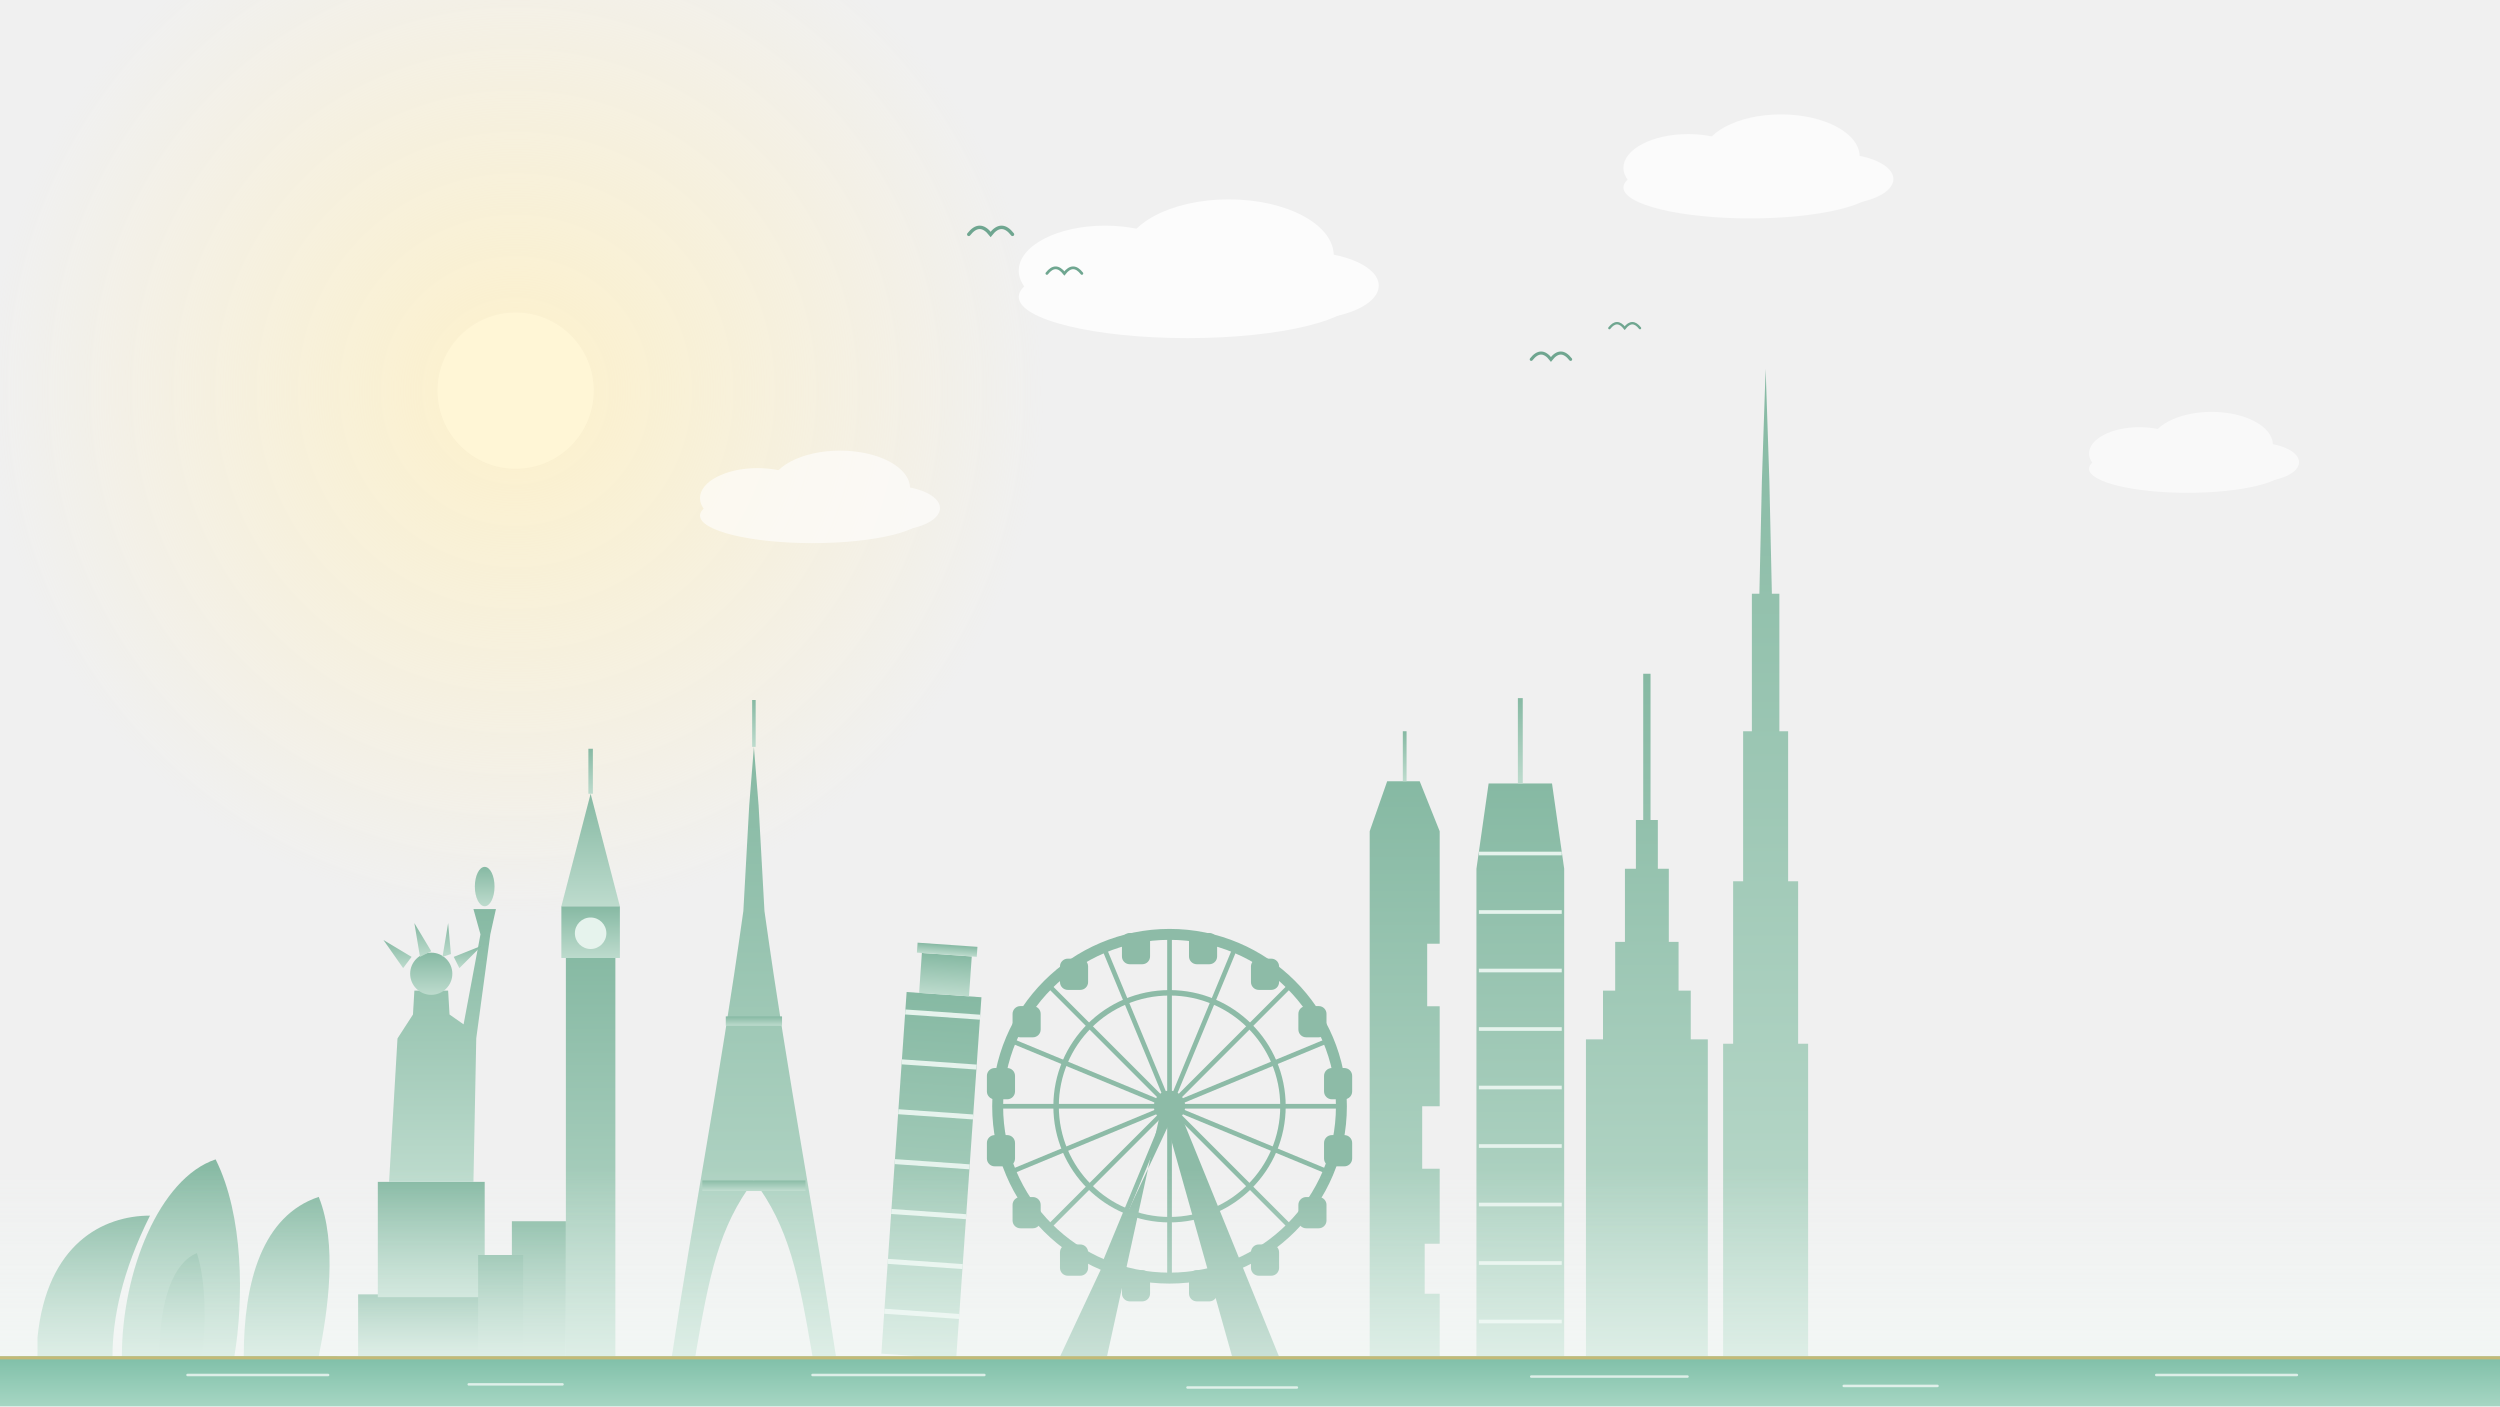
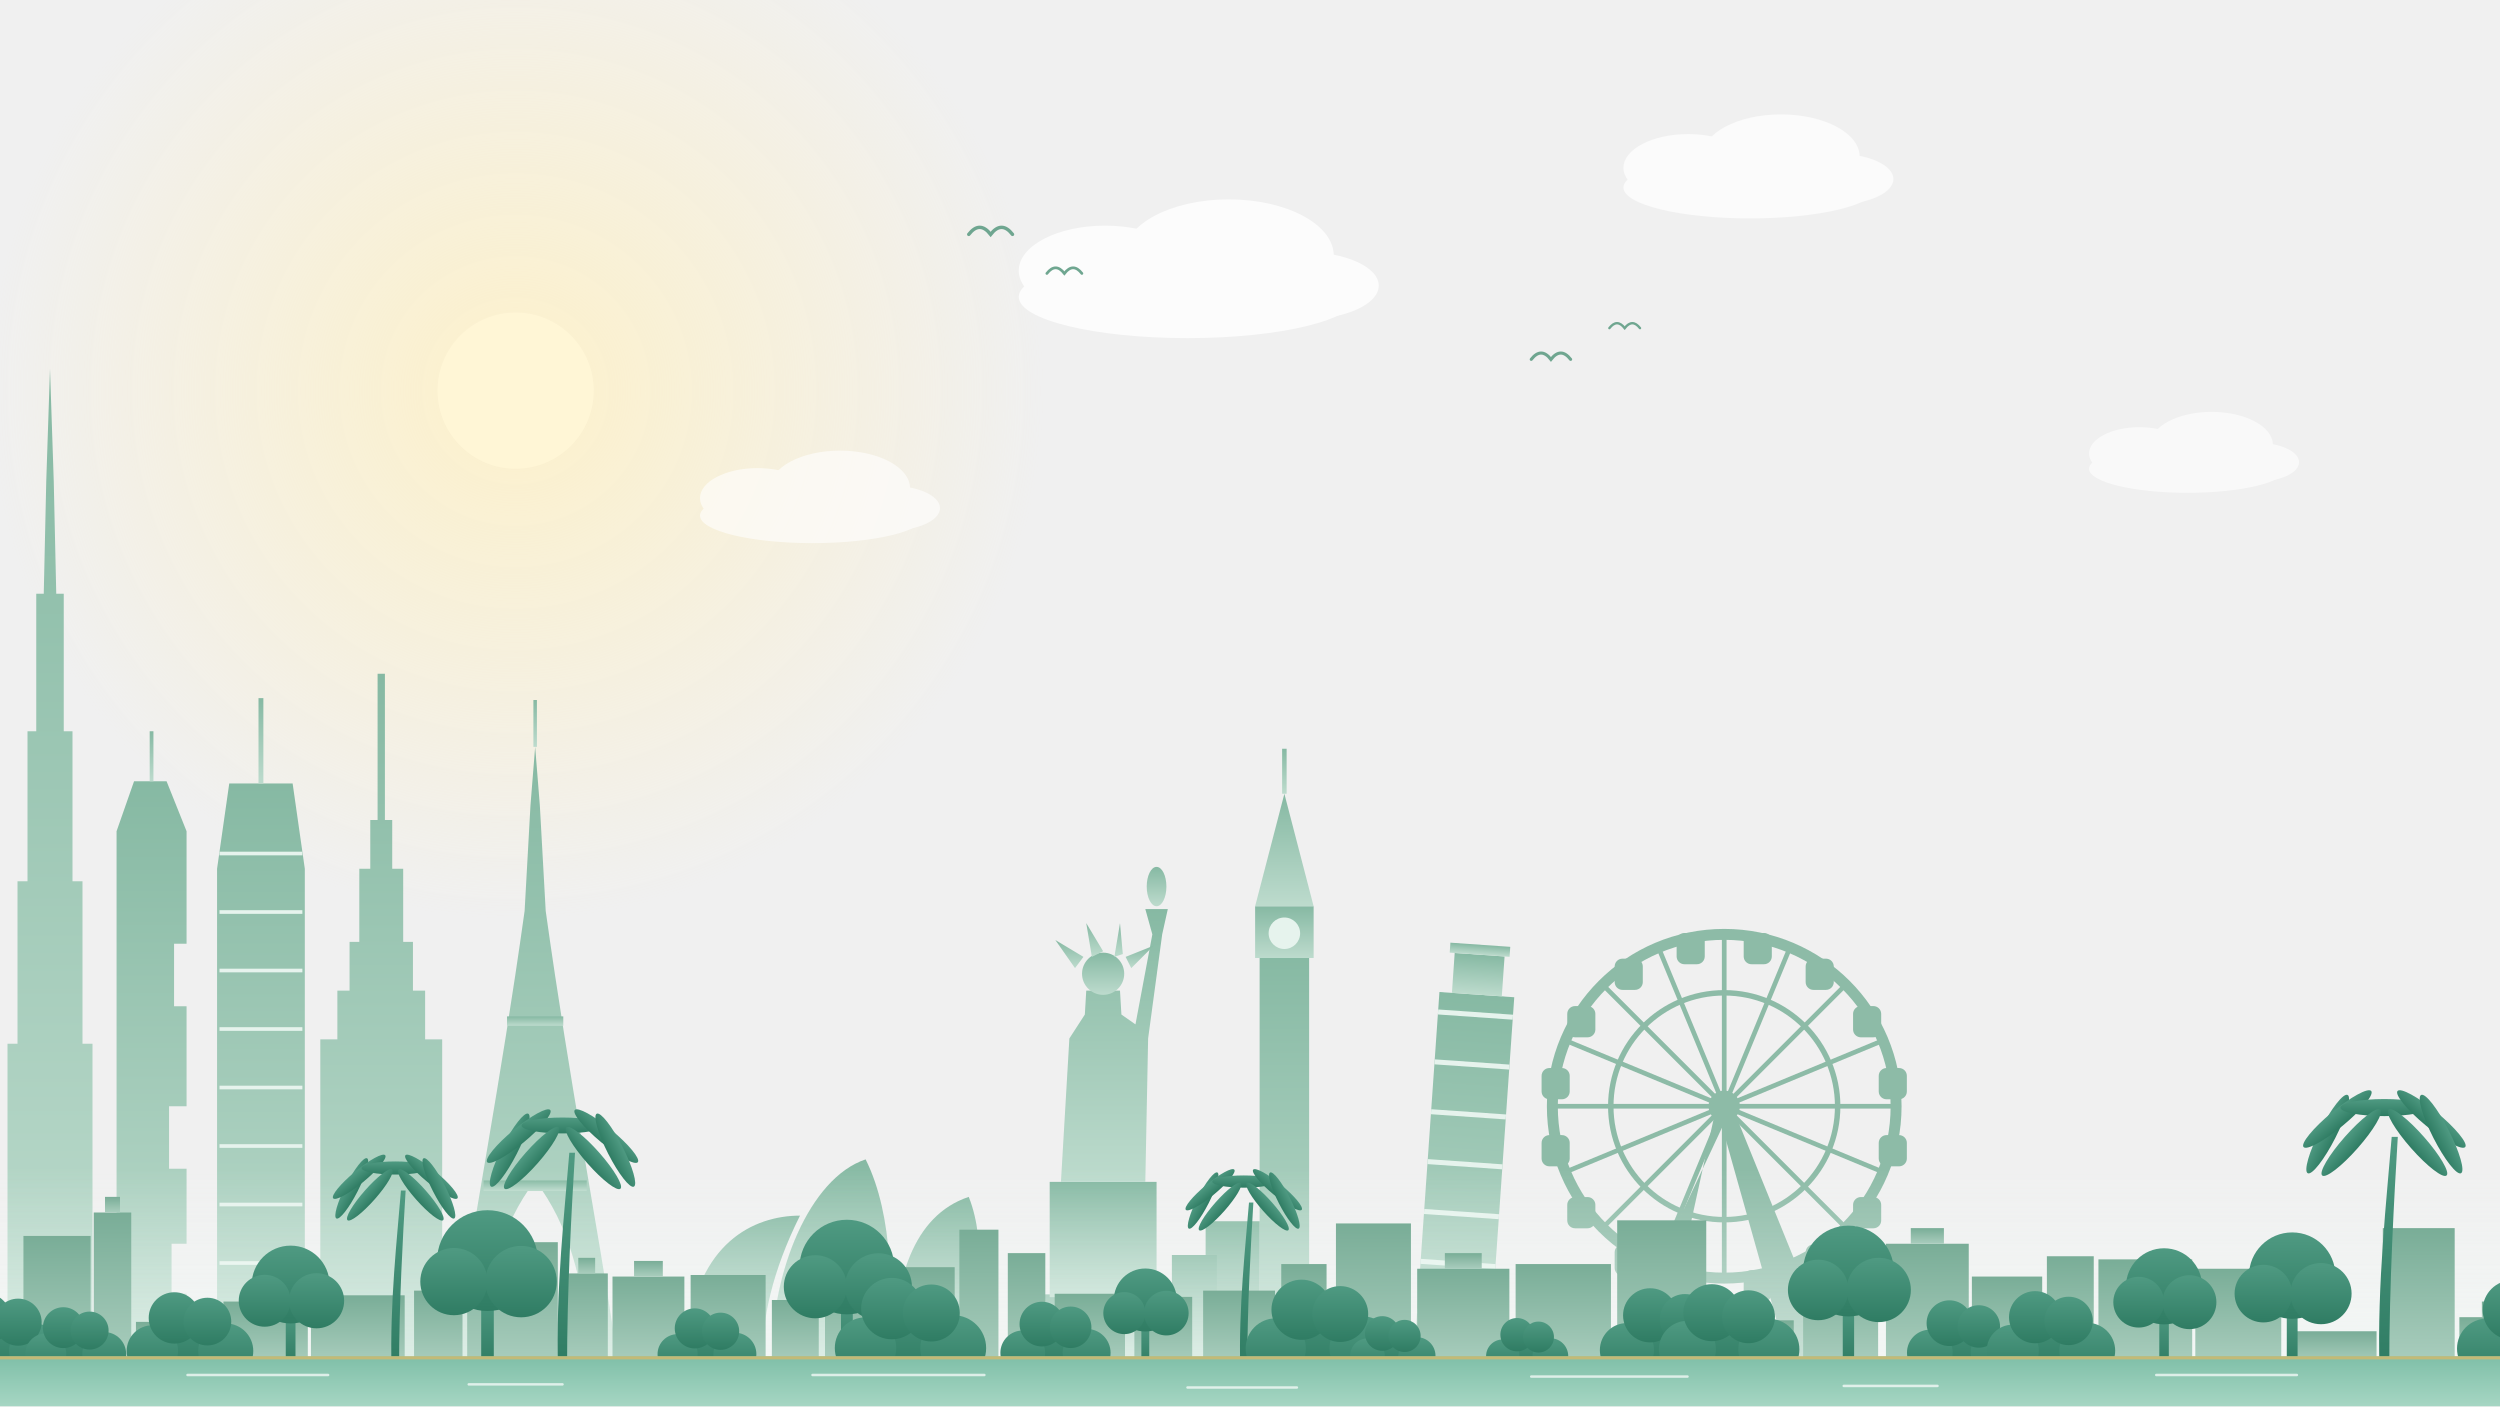
<svg xmlns="http://www.w3.org/2000/svg" width="1600" height="900" viewBox="0 0 1600 900">
  <defs>
    <radialGradient id="glow">
      <stop offset="0" stop-color="#fff1c4" stop-opacity=".85" />
      <stop offset="1" stop-color="#fff1c4" stop-opacity="0" />
    </radialGradient>
    <linearGradient id="gl" x1="0" y1="0" x2="0" y2="1">
      <stop offset="0" stop-color="#86b9a3" />
      <stop offset="1" stop-color="#bddbcd" />
    </linearGradient>
    <linearGradient id="mist" x1="0" y1="0" x2="0" y2="1">
      <stop offset="0" stop-color="#f4fbf8" stop-opacity="0" />
      <stop offset="1" stop-color="#f4fbf8" stop-opacity=".6" />
    </linearGradient>
    <linearGradient id="sea" x1="0" y1="0" x2="0" y2="1">
      <stop offset="0" stop-color="#7fbfa8" />
      <stop offset="1" stop-color="#a6d6c3" />
    </linearGradient>
+     <linearGradient id="lr" x1="0" y1="0" x2="0" y2="1">
+       <stop offset="0" stop-color="#79ad97" />
+       <stop offset="1" stop-color="#a9cdbd" />
+     </linearGradient>
+     <linearGradient id="gr" x1="0" y1="0" x2="0" y2="1">
+       <stop offset="0" stop-color="#4f9a82" />
+       <stop offset="1" stop-color="#2f7c63" />
+     </linearGradient>
    <pattern id="win" width="12" height="16" patternUnits="userSpaceOnUse">
      <rect x="3" y="4" width="4" height="6" fill="#f2c25a" opacity=".55" />
    </pattern>
    <style>.lm{fill:url(#gl)}.lw{fill:url(#win)}.lmw{fill:none;stroke:#8dbba7}.lmw line,.lmw circle{stroke:#8dbba7;fill:none}.lmw .lmf{fill:#8dbba7;stroke:none}.lmh{fill:#e6f3ed}</style>
  </defs>
  <circle cx="330" cy="250" r="340" fill="url(#glow)" />
  <circle cx="330" cy="250" r="50" fill="#fff6d6" />
  <g transform="translate(760,190) scale(1.2)" fill="#ffffff" opacity="0.8">
    <ellipse cx="0" cy="0" rx="90" ry="22" />
    <ellipse cx="-44" cy="-14" rx="46" ry="24" />
    <ellipse cx="22" cy="-22" rx="56" ry="30" />
    <ellipse cx="62" cy="-6" rx="40" ry="18" />
  </g>
  <g transform="translate(1120,120) scale(0.9)" fill="#ffffff" opacity="0.7">
    <ellipse cx="0" cy="0" rx="90" ry="22" />
    <ellipse cx="-44" cy="-14" rx="46" ry="24" />
    <ellipse cx="22" cy="-22" rx="56" ry="30" />
    <ellipse cx="62" cy="-6" rx="40" ry="18" />
  </g>
  <g transform="translate(520,330) scale(0.8)" fill="#ffffff" opacity="0.6">
    <ellipse cx="0" cy="0" rx="90" ry="22" />
    <ellipse cx="-44" cy="-14" rx="46" ry="24" />
    <ellipse cx="22" cy="-22" rx="56" ry="30" />
    <ellipse cx="62" cy="-6" rx="40" ry="18" />
  </g>
  <g transform="translate(1400,300) scale(0.7)" fill="#ffffff" opacity="0.6">
    <ellipse cx="0" cy="0" rx="90" ry="22" />
    <ellipse cx="-44" cy="-14" rx="46" ry="24" />
    <ellipse cx="22" cy="-22" rx="56" ry="30" />
    <ellipse cx="62" cy="-6" rx="40" ry="18" />
  </g>
  <path transform="translate(620,150) scale(1)" d="M0 0 q7 -9 14 0 q7 -9 14 0" fill="none" stroke="#6fa690" stroke-width="2.2" stroke-linecap="round" />
  <path transform="translate(670,175) scale(0.8)" d="M0 0 q7 -9 14 0 q7 -9 14 0" fill="none" stroke="#6fa690" stroke-width="2.2" stroke-linecap="round" />
  <path transform="translate(980,230) scale(0.9)" d="M0 0 q7 -9 14 0 q7 -9 14 0" fill="none" stroke="#6fa690" stroke-width="2.2" stroke-linecap="round" />
  <path transform="translate(1030,210) scale(0.7)" d="M0 0 q7 -9 14 0 q7 -9 14 0" fill="none" stroke="#6fa690" stroke-width="2.2" stroke-linecap="round" />
-   <g class="lm" transform="translate(114,868) scale(0.6)">
+   <g class="lm" transform="translate(32,868) scale(0.8)">
+     <path d="M-34 0 L-34 -250 L-26 -250 L-26 -380 L-18 -380 L-18 -500 L-11 -500 L-11 -610 L-5 -610 L-3 -700 L0 -790 L3 -700 L5 -610 L11 -610 L11 -500 L18 -500 L18 -380 L26 -380 L26 -250 L34 -250 L34 0Z" />
+   </g>
+   <g class="lm" transform="translate(97,868) scale(0.8)">
+     <path d="M-28 0 V-420 L-14 -460 H12 L28 -420 V-330 L18 -330 V-280 L28 -280 V-200 L14 -200 V-150 L28 -150 V-90 L16 -90 V-50 L28 -50 V0Z" />
+     <rect x="-1.5" y="-500" width="3" height="40" />
+   </g>
+   <g class="lm" transform="translate(167,868) scale(0.78)">
+     <path d="M-36 0 V-400 L-26 -470 H26 L36 -400 V0Z" />
+     <rect x="-2" y="-540" width="4" height="70" />
+     <rect class="lmh" x="-34" y="-30" width="68" height="3" />
+     <rect class="lmh" x="-34" y="-78" width="68" height="3" />
+     <rect class="lmh" x="-34" y="-126" width="68" height="3" />
+     <rect class="lmh" x="-34" y="-174" width="68" height="3" />
+     <rect class="lmh" x="-34" y="-222" width="68" height="3" />
+     <rect class="lmh" x="-34" y="-270" width="68" height="3" />
+     <rect class="lmh" x="-34" y="-318" width="68" height="3" />
+     <rect class="lmh" x="-34" y="-366" width="68" height="3" />
+     <rect class="lmh" x="-34" y="-414" width="68" height="3" />
+   </g>
+   <g class="lm" transform="translate(244,868) scale(0.78)">
+     <path d="M-50 0 V-260 H-36 V-300 H-26 V-340 H-18 V-400 H-9 V-440 H-3 V-560 H3 V-440 H9 V-400 H18 V-340 H26 V-300 H36 V-260 H50 V0Z" />
+   </g>
+   <g class="lm" transform="translate(342.5,868) scale(0.75)">
+     <path d="M-70 0 C-52 -120 -30 -230 -9 -380 L-4 -470 L0 -520 L4 -470 L9 -380 C30 -230 52 -120 70 0 L50 0 C38 -70 30 -110 0 -150 C-30 -110 -38 -70 -50 0Z" />
+     <rect x="-44" y="-150" width="88" height="9" />
+     <rect x="-24" y="-290" width="48" height="8" />
+     <rect x="-1.5" y="-560" width="3" height="40" />
+   </g>
+   <g class="lm" transform="translate(530,868) scale(0.6)">
    <path d="M-150 0 L-150 -20 C-140 -120 -80 -150 -30 -150 C-60 -90 -70 -40 -70 0Z" />
    <path d="M-60 0 C-60 -90 -20 -190 40 -210 C70 -150 70 -60 60 0Z" />
    <path d="M70 0 C70 -80 90 -150 150 -170 C170 -120 160 -50 150 0Z" />
    <path d="M-20 0 C-20 -60 -5 -100 20 -110 C30 -80 30 -30 25 0Z" opacity=".8" />
    <rect x="-170" y="0" width="340" height="8" />
  </g>
-   <g class="lm" transform="translate(276,868) scale(0.9)">
+   <g class="lm" transform="translate(706,868) scale(0.9)">
    <rect x="-52" y="-44" width="104" height="44" />
    <rect x="-38" y="-124" width="76" height="82" />
    <path d="M-30 -124 L-24 -226 L-13 -243 L-12 -260 L12 -260 L13 -243 L23 -236 L35 -300 L30 -318 L46 -318 L42 -300 L32 -226 L30 -124Z" />
    <circle cx="0" cy="-272" r="15" />
    <polygon points="-20,-276 -34,-296 -14,-284" />
    <polygon points="-8,-284 -12,-308 0,-288" />
    <polygon points="8,-284 12,-308 14,-286" />
    <polygon points="20,-276 36,-292 16,-284" />
    <ellipse cx="38" cy="-334" rx="7" ry="14" />
  </g>
-   <g class="lm" transform="translate(378,868) scale(0.72)">
+   <g class="lm" transform="translate(822,868) scale(0.72)">
    <rect x="-22" y="-360" width="44" height="360" />
    <rect x="-26" y="-400" width="52" height="46" />
    <polygon points="-26,-400 26,-400 0,-500" />
    <rect x="-2" y="-540" width="4" height="40" />
    <circle class="lmh" cx="0" cy="-376" r="14" />
    <rect x="-70" y="-120" width="48" height="120" />
    <rect x="-100" y="-90" width="40" height="90" />
  </g>
-   <g class="lm" transform="translate(482.5,868) scale(0.75)">
-     <path d="M-70 0 C-52 -120 -30 -230 -9 -380 L-4 -470 L0 -520 L4 -470 L9 -380 C30 -230 52 -120 70 0 L50 0 C38 -70 30 -110 0 -150 C-30 -110 -38 -70 -50 0Z" />
-     <rect x="-44" y="-150" width="88" height="9" />
-     <rect x="-24" y="-290" width="48" height="8" />
-     <rect x="-1.5" y="-560" width="3" height="40" />
-   </g>
-   <g class="lm" transform="translate(588,868) scale(0.8)">
+   <g class="lm" transform="translate(929,868) scale(0.8)">
    <g transform="rotate(4)">
      <rect x="-30" y="-290" width="60" height="290" />
      <rect x="-20" y="-322" width="40" height="32" />
      <rect x="-24" y="-330" width="48" height="8" />
      <rect class="lmh" x="-30" y="-36" width="60" height="4" />
      <rect class="lmh" x="-30" y="-76" width="60" height="4" />
      <rect class="lmh" x="-30" y="-116" width="60" height="4" />
      <rect class="lmh" x="-30" y="-156" width="60" height="4" />
      <rect class="lmh" x="-30" y="-196" width="60" height="4" />
      <rect class="lmh" x="-30" y="-236" width="60" height="4" />
      <rect class="lmh" x="-30" y="-276" width="60" height="4" />
    </g>
  </g>
  <g class="lm lmw">
-     <circle cx="748.5" cy="708" r="110" fill="none" stroke-width="7" />
-     <circle cx="748.5" cy="708" r="72.6" fill="none" stroke-width="3.5" />
-     <line x1="748.5" y1="708" x2="858.5" y2="708" stroke-width="3" />
-     <line x1="748.5" y1="708" x2="850.127" y2="750.095" stroke-width="3" />
-     <line x1="748.5" y1="708" x2="826.282" y2="785.782" stroke-width="3" />
-     <line x1="748.5" y1="708" x2="790.595" y2="809.627" stroke-width="3" />
-     <line x1="748.5" y1="708" x2="748.5" y2="818" stroke-width="3" />
-     <line x1="748.5" y1="708" x2="706.405" y2="809.627" stroke-width="3" />
-     <line x1="748.5" y1="708" x2="670.718" y2="785.782" stroke-width="3" />
-     <line x1="748.5" y1="708" x2="646.873" y2="750.095" stroke-width="3" />
-     <line x1="748.5" y1="708" x2="638.5" y2="708" stroke-width="3" />
-     <line x1="748.5" y1="708" x2="646.873" y2="665.905" stroke-width="3" />
-     <line x1="748.5" y1="708" x2="670.718" y2="630.218" stroke-width="3" />
-     <line x1="748.5" y1="708" x2="706.405" y2="606.373" stroke-width="3" />
-     <line x1="748.5" y1="708" x2="748.5" y2="598" stroke-width="3" />
-     <line x1="748.5" y1="708" x2="790.595" y2="606.373" stroke-width="3" />
-     <line x1="748.5" y1="708" x2="826.282" y2="630.218" stroke-width="3" />
-     <line x1="748.5" y1="708" x2="850.127" y2="665.905" stroke-width="3" />
-     <rect class="lmf" x="847.386" y="726.46" width="18" height="20" rx="5" />
-     <rect class="lmf" x="830.962" y="766.113" width="18" height="20" rx="5" />
-     <rect class="lmf" x="800.613" y="796.462" width="18" height="20" rx="5" />
-     <rect class="lmf" x="760.96" y="812.886" width="18" height="20" rx="5" />
-     <rect class="lmf" x="718.04" y="812.886" width="18" height="20" rx="5" />
-     <rect class="lmf" x="678.387" y="796.462" width="18" height="20" rx="5" />
-     <rect class="lmf" x="648.038" y="766.113" width="18" height="20" rx="5" />
-     <rect class="lmf" x="631.614" y="726.46" width="18" height="20" rx="5" />
-     <rect class="lmf" x="631.614" y="683.54" width="18" height="20" rx="5" />
-     <rect class="lmf" x="648.038" y="643.887" width="18" height="20" rx="5" />
-     <rect class="lmf" x="678.387" y="613.538" width="18" height="20" rx="5" />
-     <rect class="lmf" x="718.04" y="597.114" width="18" height="20" rx="5" />
-     <rect class="lmf" x="760.96" y="597.114" width="18" height="20" rx="5" />
-     <rect class="lmf" x="800.613" y="613.538" width="18" height="20" rx="5" />
-     <rect class="lmf" x="830.962" y="643.887" width="18" height="20" rx="5" />
-     <rect class="lmf" x="847.386" y="683.54" width="18" height="20" rx="5" />
-     <circle class="lmf" cx="748.5" cy="708" r="10" />
-     <polygon class="lmf" points="743.5,708 753.5,708 818.5,868 788.5,868" />
-     <polygon class="lmf" points="743.5,708 753.5,708 678.5,868 708.5,868" />
-   </g>
-   <g class="lm" transform="translate(899,868) scale(0.8)">
-     <path d="M-28 0 V-420 L-14 -460 H12 L28 -420 V-330 L18 -330 V-280 L28 -280 V-200 L14 -200 V-150 L28 -150 V-90 L16 -90 V-50 L28 -50 V0Z" />
-     <rect x="-1.5" y="-500" width="3" height="40" />
-   </g>
-   <g class="lm" transform="translate(973,868) scale(0.78)">
-     <path d="M-36 0 V-400 L-26 -470 H26 L36 -400 V0Z" />
-     <rect x="-2" y="-540" width="4" height="70" />
-     <rect class="lmh" x="-34" y="-30" width="68" height="3" />
-     <rect class="lmh" x="-34" y="-78" width="68" height="3" />
-     <rect class="lmh" x="-34" y="-126" width="68" height="3" />
-     <rect class="lmh" x="-34" y="-174" width="68" height="3" />
-     <rect class="lmh" x="-34" y="-222" width="68" height="3" />
-     <rect class="lmh" x="-34" y="-270" width="68" height="3" />
-     <rect class="lmh" x="-34" y="-318" width="68" height="3" />
-     <rect class="lmh" x="-34" y="-366" width="68" height="3" />
-     <rect class="lmh" x="-34" y="-414" width="68" height="3" />
-   </g>
-   <g class="lm" transform="translate(1054,868) scale(0.78)">
-     <path d="M-50 0 V-260 H-36 V-300 H-26 V-340 H-18 V-400 H-9 V-440 H-3 V-560 H3 V-440 H9 V-400 H18 V-340 H26 V-300 H36 V-260 H50 V0Z" />
-   </g>
-   <g class="lm" transform="translate(1130,868) scale(0.8)">
-     <path d="M-34 0 L-34 -250 L-26 -250 L-26 -380 L-18 -380 L-18 -500 L-11 -500 L-11 -610 L-5 -610 L-3 -700 L0 -790 L3 -700 L5 -610 L11 -610 L11 -500 L18 -500 L18 -380 L26 -380 L26 -250 L34 -250 L34 0Z" />
+     <circle cx="1103.5" cy="708" r="110" fill="none" stroke-width="7" />
+     <circle cx="1103.5" cy="708" r="72.6" fill="none" stroke-width="3.5" />
+     <line x1="1103.5" y1="708" x2="1213.5" y2="708" stroke-width="3" />
+     <line x1="1103.5" y1="708" x2="1205.127" y2="750.095" stroke-width="3" />
+     <line x1="1103.5" y1="708" x2="1181.282" y2="785.782" stroke-width="3" />
+     <line x1="1103.5" y1="708" x2="1145.595" y2="809.627" stroke-width="3" />
+     <line x1="1103.5" y1="708" x2="1103.5" y2="818" stroke-width="3" />
+     <line x1="1103.5" y1="708" x2="1061.405" y2="809.627" stroke-width="3" />
+     <line x1="1103.5" y1="708" x2="1025.718" y2="785.782" stroke-width="3" />
+     <line x1="1103.5" y1="708" x2="1001.873" y2="750.095" stroke-width="3" />
+     <line x1="1103.5" y1="708" x2="993.5" y2="708" stroke-width="3" />
+     <line x1="1103.5" y1="708" x2="1001.873" y2="665.905" stroke-width="3" />
+     <line x1="1103.5" y1="708" x2="1025.718" y2="630.218" stroke-width="3" />
+     <line x1="1103.5" y1="708" x2="1061.405" y2="606.373" stroke-width="3" />
+     <line x1="1103.5" y1="708" x2="1103.5" y2="598" stroke-width="3" />
+     <line x1="1103.5" y1="708" x2="1145.595" y2="606.373" stroke-width="3" />
+     <line x1="1103.5" y1="708" x2="1181.282" y2="630.218" stroke-width="3" />
+     <line x1="1103.5" y1="708" x2="1205.127" y2="665.905" stroke-width="3" />
+     <rect class="lmf" x="1202.386" y="726.46" width="18" height="20" rx="5" />
+     <rect class="lmf" x="1185.962" y="766.113" width="18" height="20" rx="5" />
+     <rect class="lmf" x="1155.613" y="796.462" width="18" height="20" rx="5" />
+     <rect class="lmf" x="1115.96" y="812.886" width="18" height="20" rx="5" />
+     <rect class="lmf" x="1073.04" y="812.886" width="18" height="20" rx="5" />
+     <rect class="lmf" x="1033.387" y="796.462" width="18" height="20" rx="5" />
+     <rect class="lmf" x="1003.038" y="766.113" width="18" height="20" rx="5" />
+     <rect class="lmf" x="986.614" y="726.46" width="18" height="20" rx="5" />
+     <rect class="lmf" x="986.614" y="683.54" width="18" height="20" rx="5" />
+     <rect class="lmf" x="1003.038" y="643.887" width="18" height="20" rx="5" />
+     <rect class="lmf" x="1033.387" y="613.538" width="18" height="20" rx="5" />
+     <rect class="lmf" x="1073.04" y="597.114" width="18" height="20" rx="5" />
+     <rect class="lmf" x="1115.96" y="597.114" width="18" height="20" rx="5" />
+     <rect class="lmf" x="1155.613" y="613.538" width="18" height="20" rx="5" />
+     <rect class="lmf" x="1185.962" y="643.887" width="18" height="20" rx="5" />
+     <rect class="lmf" x="1202.386" y="683.54" width="18" height="20" rx="5" />
+     <circle class="lmf" cx="1103.5" cy="708" r="10" />
+     <polygon class="lmf" points="1098.5,708 1108.5,708 1173.5,868 1143.5,868" />
+     <polygon class="lmf" points="1098.5,708 1108.5,708 1033.5,868 1063.5,868" />
  </g>
  <rect x="0" y="748" width="1600" height="124" fill="url(#mist)" />
+   <g fill="url(#lr)">
+     <rect x="-10" y="846" width="22" height="26" />
+     <rect x="15" y="791" width="43" height="81" />
+     <rect x="60" y="776" width="24" height="96" />
+     <rect x="67.2" y="766" width="9.6" height="10" />
+     <rect x="87" y="846" width="52" height="26" />
+     <rect x="143" y="833" width="54" height="39" />
+     <rect x="159.2" y="823" width="21.6" height="10" />
+     <rect x="199" y="829" width="60" height="43" />
+     <rect x="265" y="826" width="31" height="46" />
+     <rect x="274.3" y="816" width="12.4" height="10" />
+     <rect x="299" y="795" width="58" height="77" />
+     <rect x="362" y="815" width="27" height="57" />
+     <rect x="370.1" y="805" width="10.8" height="10" />
+     <rect x="392" y="817" width="46" height="55" />
+     <rect x="405.8" y="807" width="18.4" height="10" />
+     <rect x="442" y="816" width="48" height="56" />
+     <rect x="494" y="832" width="30" height="40" />
+     <rect x="528" y="811" width="40" height="61" />
+     <rect x="540" y="801" width="16" height="10" />
+     <rect x="574" y="811" width="37" height="61" />
+     <rect x="614" y="787" width="25" height="85" />
+     <rect x="645" y="802" width="24" height="70" />
+     <rect x="675" y="828" width="45" height="44" />
+     <rect x="726" y="830" width="37" height="42" />
+     <rect x="770" y="826" width="46" height="46" />
+     <rect x="820" y="809" width="29" height="63" />
+     <rect x="855" y="783" width="48" height="89" />
+     <rect x="907" y="812" width="59" height="60" />
+     <rect x="924.7" y="802" width="23.6" height="10" />
+     <rect x="970" y="809" width="61" height="63" />
+     <rect x="1035" y="781" width="57" height="91" />
+     <rect x="1095" y="845" width="53" height="27" />
+     <rect x="1154" y="813" width="48" height="59" />
+     <rect x="1168.4" y="803" width="19.2" height="10" />
+     <rect x="1207" y="796" width="53" height="76" />
+     <rect x="1222.9" y="786" width="21.2" height="10" />
+     <rect x="1262" y="817" width="45" height="55" />
+     <rect x="1310" y="804" width="30" height="68" />
+     <rect x="1343" y="806" width="60" height="66" />
+     <rect x="1405" y="812" width="55" height="60" />
+     <rect x="1466" y="852" width="55" height="20" />
+     <rect x="1525" y="786" width="46" height="86" />
+     <rect x="1574" y="843" width="48" height="29" />
+     <rect x="1588.4" y="833" width="19.2" height="10" />
+   </g>
+   <g fill="url(#gr)">
+     <g transform="translate(0,874) scale(1.158818)">
+       <circle cx="0" cy="-16" r="18" />
+       <circle cx="-20" cy="-8" r="14" />
+       <circle cx="20" cy="-8" r="15" />
+       <circle cx="-8" cy="-26" r="14" />
+       <circle cx="10" cy="-24" r="13" />
+     </g>
+     <g transform="translate(48,874) scale(0.9346935)">
+       <circle cx="0" cy="-16" r="18" />
+       <circle cx="-20" cy="-8" r="14" />
+       <circle cx="20" cy="-8" r="15" />
+       <circle cx="-8" cy="-26" r="14" />
+       <circle cx="10" cy="-24" r="13" />
+     </g>
+     <g transform="translate(121,874) scale(1.174159)">
+       <circle cx="0" cy="-16" r="18" />
+       <circle cx="-20" cy="-8" r="14" />
+       <circle cx="20" cy="-8" r="15" />
+       <circle cx="-8" cy="-26" r="14" />
+       <circle cx="10" cy="-24" r="13" />
+     </g>
+     <g transform="translate(186,874) scale(1.037848)">
+       <rect x="-3" y="-34" width="6" height="34" />
+       <circle cx="0" cy="-50" r="24" />
+       <circle cx="-16" cy="-40" r="16" />
+       <circle cx="16" cy="-40" r="17" />
+     </g>
+     <g transform="translate(253,876) scale(0.6003829)">
+       <path d="M-4 0 C-6 -70 2 -140 6 -190 L11 -190 C8 -140 4 -70 4 0Z" />
+       <ellipse cx="-42" cy="-195" rx="36" ry="7" transform="rotate(-63 -42 -190)" />
+       <ellipse cx="-26.4" cy="-209" rx="36" ry="7" transform="rotate(-39.6 -26.4 -190)" />
+       <ellipse cx="0" cy="-214" rx="36" ry="7" transform="rotate(0 0 -190)" />
+       <ellipse cx="26.4" cy="-209" rx="36" ry="7" transform="rotate(39.6 26.4 -190)" />
+       <ellipse cx="42" cy="-195" rx="36" ry="7" transform="rotate(63 42 -190)" />
+       <ellipse cx="-32.4" cy="-183" rx="36" ry="7" transform="rotate(-48.6 -32.4 -190)" />
+       <ellipse cx="32.4" cy="-183" rx="36" ry="7" transform="rotate(48.6 32.4 -190)" />
+     </g>
+     <g transform="translate(312,874) scale(1.344173)">
+       <rect x="-3" y="-34" width="6" height="34" />
+       <circle cx="0" cy="-50" r="24" />
+       <circle cx="-16" cy="-40" r="16" />
+       <circle cx="16" cy="-40" r="17" />
+     </g>
+     <g transform="translate(360,876) scale(0.7275703)">
+       <path d="M-4 0 C-6 -70 2 -140 6 -190 L11 -190 C8 -140 4 -70 4 0Z" />
+       <ellipse cx="-42" cy="-195" rx="36" ry="7" transform="rotate(-63 -42 -190)" />
+       <ellipse cx="-26.4" cy="-209" rx="36" ry="7" transform="rotate(-39.6 -26.4 -190)" />
+       <ellipse cx="0" cy="-214" rx="36" ry="7" transform="rotate(0 0 -190)" />
+       <ellipse cx="26.4" cy="-209" rx="36" ry="7" transform="rotate(39.6 26.4 -190)" />
+       <ellipse cx="42" cy="-195" rx="36" ry="7" transform="rotate(63 42 -190)" />
+       <ellipse cx="-32.4" cy="-183" rx="36" ry="7" transform="rotate(-48.6 -32.4 -190)" />
+       <ellipse cx="32.4" cy="-183" rx="36" ry="7" transform="rotate(48.6 32.4 -190)" />
+     </g>
+     <g transform="translate(452,874) scale(0.9165238)">
+       <circle cx="0" cy="-16" r="18" />
+       <circle cx="-20" cy="-8" r="14" />
+       <circle cx="20" cy="-8" r="15" />
+       <circle cx="-8" cy="-26" r="14" />
+       <circle cx="10" cy="-24" r="13" />
+     </g>
+     <g transform="translate(542,874) scale(1.261632)">
+       <rect x="-3" y="-34" width="6" height="34" />
+       <circle cx="0" cy="-50" r="24" />
+       <circle cx="-16" cy="-40" r="16" />
+       <circle cx="16" cy="-40" r="17" />
+     </g>
+     <g transform="translate(582,874) scale(1.403704)">
+       <circle cx="0" cy="-16" r="18" />
+       <circle cx="-20" cy="-8" r="14" />
+       <circle cx="20" cy="-8" r="15" />
+       <circle cx="-8" cy="-26" r="14" />
+       <circle cx="10" cy="-24" r="13" />
+     </g>
+     <g transform="translate(675,874) scale(1.022122)">
+       <circle cx="0" cy="-16" r="18" />
+       <circle cx="-20" cy="-8" r="14" />
+       <circle cx="20" cy="-8" r="15" />
+       <circle cx="-8" cy="-26" r="14" />
+       <circle cx="10" cy="-24" r="13" />
+     </g>
+     <g transform="translate(733,874) scale(0.8401067)">
+       <rect x="-3" y="-34" width="6" height="34" />
+       <circle cx="0" cy="-50" r="24" />
+       <circle cx="-16" cy="-40" r="16" />
+       <circle cx="16" cy="-40" r="17" />
+     </g>
+     <g transform="translate(796,876) scale(0.5598543)">
+       <path d="M-4 0 C-6 -70 2 -140 6 -190 L11 -190 C8 -140 4 -70 4 0Z" />
+       <ellipse cx="-42" cy="-195" rx="36" ry="7" transform="rotate(-63 -42 -190)" />
+       <ellipse cx="-26.4" cy="-209" rx="36" ry="7" transform="rotate(-39.6 -26.4 -190)" />
+       <ellipse cx="0" cy="-214" rx="36" ry="7" transform="rotate(0 0 -190)" />
+       <ellipse cx="26.4" cy="-209" rx="36" ry="7" transform="rotate(39.6 26.4 -190)" />
+       <ellipse cx="42" cy="-195" rx="36" ry="7" transform="rotate(63 42 -190)" />
+       <ellipse cx="-32.4" cy="-183" rx="36" ry="7" transform="rotate(-48.6 -32.4 -190)" />
+       <ellipse cx="32.4" cy="-183" rx="36" ry="7" transform="rotate(48.6 32.4 -190)" />
+     </g>
+     <g transform="translate(844,874) scale(1.375823)">
+       <circle cx="0" cy="-16" r="18" />
+       <circle cx="-20" cy="-8" r="14" />
+       <circle cx="20" cy="-8" r="15" />
+       <circle cx="-8" cy="-26" r="14" />
+       <circle cx="10" cy="-24" r="13" />
+     </g>
+     <g transform="translate(891,874) scale(0.7916206)">
+       <circle cx="0" cy="-16" r="18" />
+       <circle cx="-20" cy="-8" r="14" />
+       <circle cx="20" cy="-8" r="15" />
+       <circle cx="-8" cy="-26" r="14" />
+       <circle cx="10" cy="-24" r="13" />
+     </g>
+     <g transform="translate(977,874) scale(0.7618258)">
+       <circle cx="0" cy="-16" r="18" />
+       <circle cx="-20" cy="-8" r="14" />
+       <circle cx="20" cy="-8" r="15" />
+       <circle cx="-8" cy="-26" r="14" />
+       <circle cx="10" cy="-24" r="13" />
+     </g>
+     <g transform="translate(1066,874) scale(1.23816)">
+       <circle cx="0" cy="-16" r="18" />
+       <circle cx="-20" cy="-8" r="14" />
+       <circle cx="20" cy="-8" r="15" />
+       <circle cx="-8" cy="-26" r="14" />
+       <circle cx="10" cy="-24" r="13" />
+     </g>
+     <g transform="translate(1106,874) scale(1.303115)">
+       <circle cx="0" cy="-16" r="18" />
+       <circle cx="-20" cy="-8" r="14" />
+       <circle cx="20" cy="-8" r="15" />
+       <circle cx="-8" cy="-26" r="14" />
+       <circle cx="10" cy="-24" r="13" />
+     </g>
+     <g transform="translate(1183,874) scale(1.210779)">
+       <rect x="-3" y="-34" width="6" height="34" />
+       <circle cx="0" cy="-50" r="24" />
+       <circle cx="-16" cy="-40" r="16" />
+       <circle cx="16" cy="-40" r="17" />
+     </g>
+     <g transform="translate(1256,874) scale(1.04492)">
+       <circle cx="0" cy="-16" r="18" />
+       <circle cx="-20" cy="-8" r="14" />
+       <circle cx="20" cy="-8" r="15" />
+       <circle cx="-8" cy="-26" r="14" />
+       <circle cx="10" cy="-24" r="13" />
+     </g>
+     <g transform="translate(1312,874) scale(1.19192)">
+       <circle cx="0" cy="-16" r="18" />
+       <circle cx="-20" cy="-8" r="14" />
+       <circle cx="20" cy="-8" r="15" />
+       <circle cx="-8" cy="-26" r="14" />
+       <circle cx="10" cy="-24" r="13" />
+     </g>
+     <g transform="translate(1385,874) scale(1.015045)">
+       <rect x="-3" y="-34" width="6" height="34" />
+       <circle cx="0" cy="-50" r="24" />
+       <circle cx="-16" cy="-40" r="16" />
+       <circle cx="16" cy="-40" r="17" />
+     </g>
+     <g transform="translate(1467,874) scale(1.152117)">
+       <rect x="-3" y="-34" width="6" height="34" />
+       <circle cx="0" cy="-50" r="24" />
+       <circle cx="-16" cy="-40" r="16" />
+       <circle cx="16" cy="-40" r="17" />
+     </g>
+     <g transform="translate(1526,876) scale(0.7810693)">
+       <path d="M-4 0 C-6 -70 2 -140 6 -190 L11 -190 C8 -140 4 -70 4 0Z" />
+       <ellipse cx="-42" cy="-195" rx="36" ry="7" transform="rotate(-63 -42 -190)" />
+       <ellipse cx="-26.4" cy="-209" rx="36" ry="7" transform="rotate(-39.6 -26.4 -190)" />
+       <ellipse cx="0" cy="-214" rx="36" ry="7" transform="rotate(0 0 -190)" />
+       <ellipse cx="26.4" cy="-209" rx="36" ry="7" transform="rotate(39.6 26.4 -190)" />
+       <ellipse cx="42" cy="-195" rx="36" ry="7" transform="rotate(63 42 -190)" />
+       <ellipse cx="-32.4" cy="-183" rx="36" ry="7" transform="rotate(-48.6 -32.4 -190)" />
+       <ellipse cx="32.4" cy="-183" rx="36" ry="7" transform="rotate(48.6 32.4 -190)" />
+     </g>
+     <g transform="translate(1619,874) scale(1.367906)">
+       <circle cx="0" cy="-16" r="18" />
+       <circle cx="-20" cy="-8" r="14" />
+       <circle cx="20" cy="-8" r="15" />
+       <circle cx="-8" cy="-26" r="14" />
+       <circle cx="10" cy="-24" r="13" />
+     </g>
+   </g>
  <rect x="0" y="868" width="1600" height="32" fill="url(#sea)" />
  <g stroke="#ffffff" stroke-width="1.6" stroke-linecap="round" opacity=".7">
    <line x1="120" y1="880" x2="210" y2="880" />
    <line x1="300" y1="886" x2="360" y2="886" />
    <line x1="520" y1="880" x2="630" y2="880" />
    <line x1="760" y1="888" x2="830" y2="888" />
    <line x1="980" y1="881" x2="1080" y2="881" />
    <line x1="1180" y1="887" x2="1240" y2="887" />
    <line x1="1380" y1="880" x2="1470" y2="880" />
  </g>
  <rect x="0" y="868" width="1600" height="2" fill="#e0b862" opacity=".7" />
</svg>
